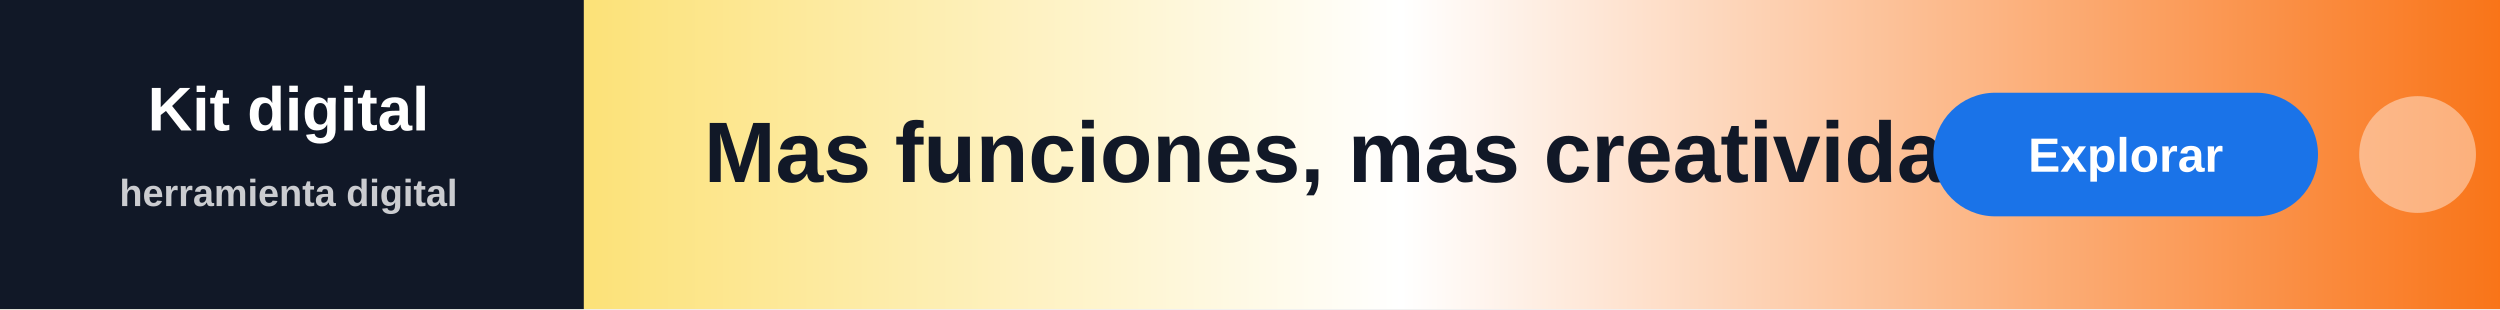
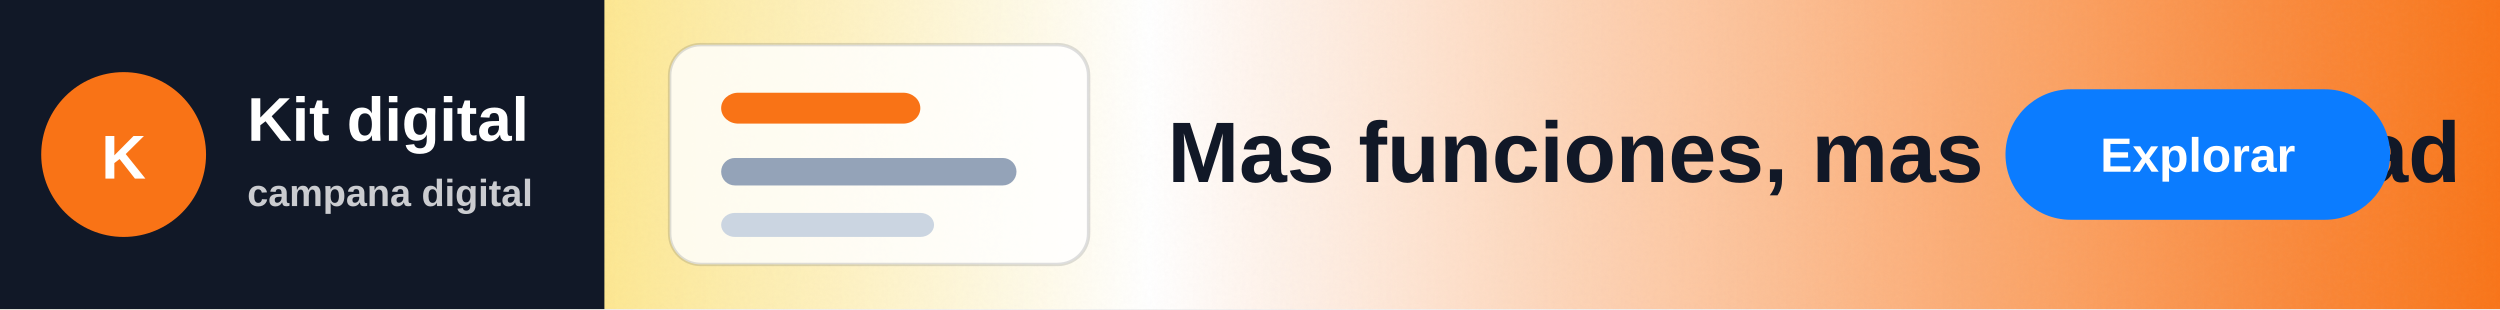
<svg xmlns="http://www.w3.org/2000/svg" viewBox="0 0 728 90">
  <defs>
    <linearGradient id="bg" x1="0" x2="1">
      <stop stop-color="#facc15" />
-       <stop offset=".56" stop-color="#ffffff" />
+       <stop offset=".46" stop-color="#ffffff" />
      <stop offset="1" stop-color="#f97316" />
    </linearGradient>
+     <filter id="grain">
+       <feTurbulence type="fractalNoise" baseFrequency=".85" numOctaves="2" seed="3" />
+       <feColorMatrix type="saturate" values=".25" />
+       <feComponentTransfer>
+         <feFuncA type="table" tableValues="0 .11" />
+       </feComponentTransfer>
+     </filter>
  </defs>
  <rect width="728" height="90" fill="url(#bg)" />
-   <rect x="0" y="0" width="170" height="90" fill="#111827" />
-   <text x="84" y="38" text-anchor="middle" fill="#ffffff" font-family="Arial,sans-serif" font-size="18" font-weight="900">Kit digital</text>
-   <text x="84" y="60" text-anchor="middle" fill="rgba(255,255,255,.78)" font-family="Arial,sans-serif" font-size="11" font-weight="700">herramienta digital</text>
-   <text x="205" y="53" fill="#111827" font-family="Arial,sans-serif" font-size="25" font-weight="900">Mas funciones, mas creatividad</text>
-   <rect x="563" y="27" width="112" height="36" rx="18" fill="#1a73e8" />
-   <text x="619" y="50" text-anchor="middle" fill="#fff" font-family="Arial,sans-serif" font-size="14" font-weight="800">Explorar</text>
-   <circle cx="704" cy="45" r="17" fill="rgba(255,255,255,.42)" />
+   <rect width="728" height="90" filter="url(#grain)" opacity=".35" />
+   <rect x="0" y="0" width="176" height="90" fill="#111827" />
+   <circle cx="36" cy="45" r="24" fill="#f97316" />
+   <text x="36" y="52" text-anchor="middle" fill="#ffffff" font-family="Arial,sans-serif" font-size="18" font-weight="900">K</text>
+   <text x="72" y="41" fill="#ffffff" font-family="Arial,sans-serif" font-size="18" font-weight="900">Kit digital</text>
+   <text x="72" y="60" fill="rgba(255,255,255,.78)" font-family="Arial,sans-serif" font-size="11" font-weight="700">campana digital</text>
+   <rect x="195" y="13" width="122" height="64" rx="9" fill="rgba(255,255,255,.82)" stroke="rgba(15,23,42,.14)" />
+   <rect x="210" y="27" width="58" height="9" rx="5" fill="#f97316" />
+   <rect x="210" y="46" width="86" height="8" rx="4" fill="#94a3b8" />
+   <rect x="210" y="62" width="62" height="7" rx="4" fill="#cbd5e1" />
+   <text x="340" y="53" fill="#111827" font-family="Arial,sans-serif" font-size="25" font-weight="900">Mas funciones, mas creatividad</text>
+   <rect x="584" y="26" width="112" height="38" rx="19" fill="#0b7cff" />
+   <text x="640" y="50" text-anchor="middle" fill="#fff" font-family="Arial,sans-serif" font-size="14" font-weight="800">Explorar</text>
</svg>
